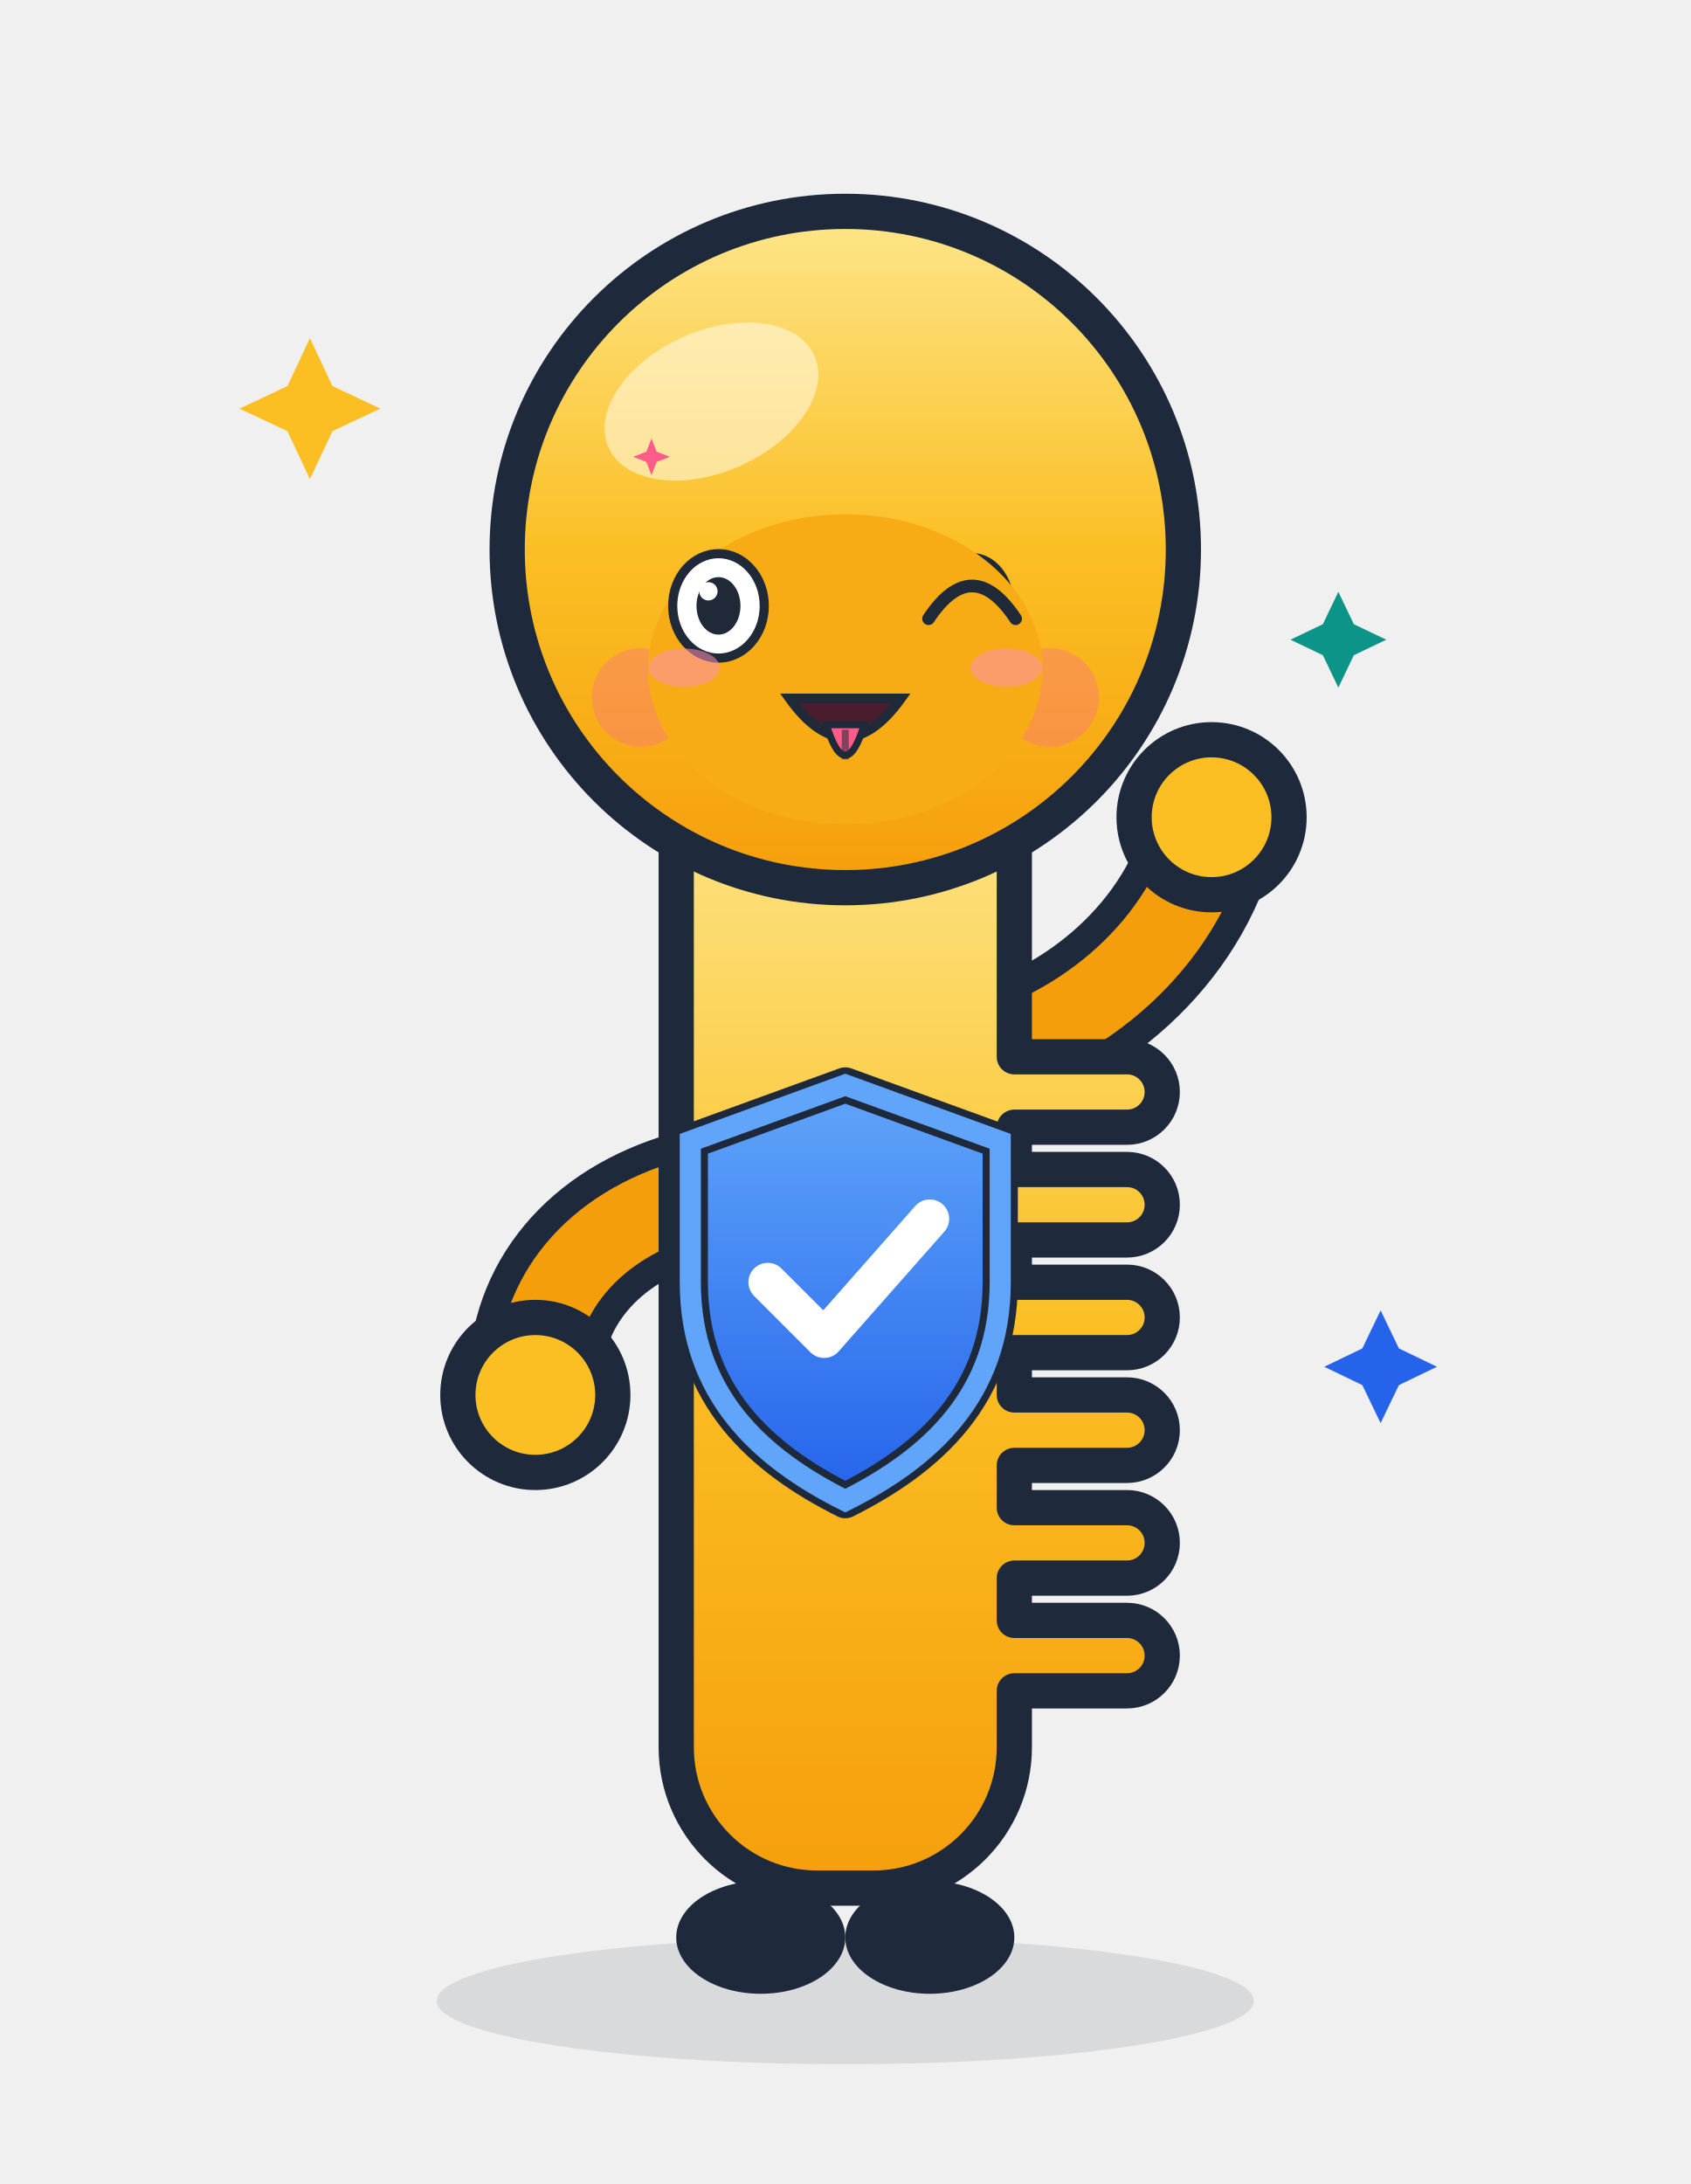
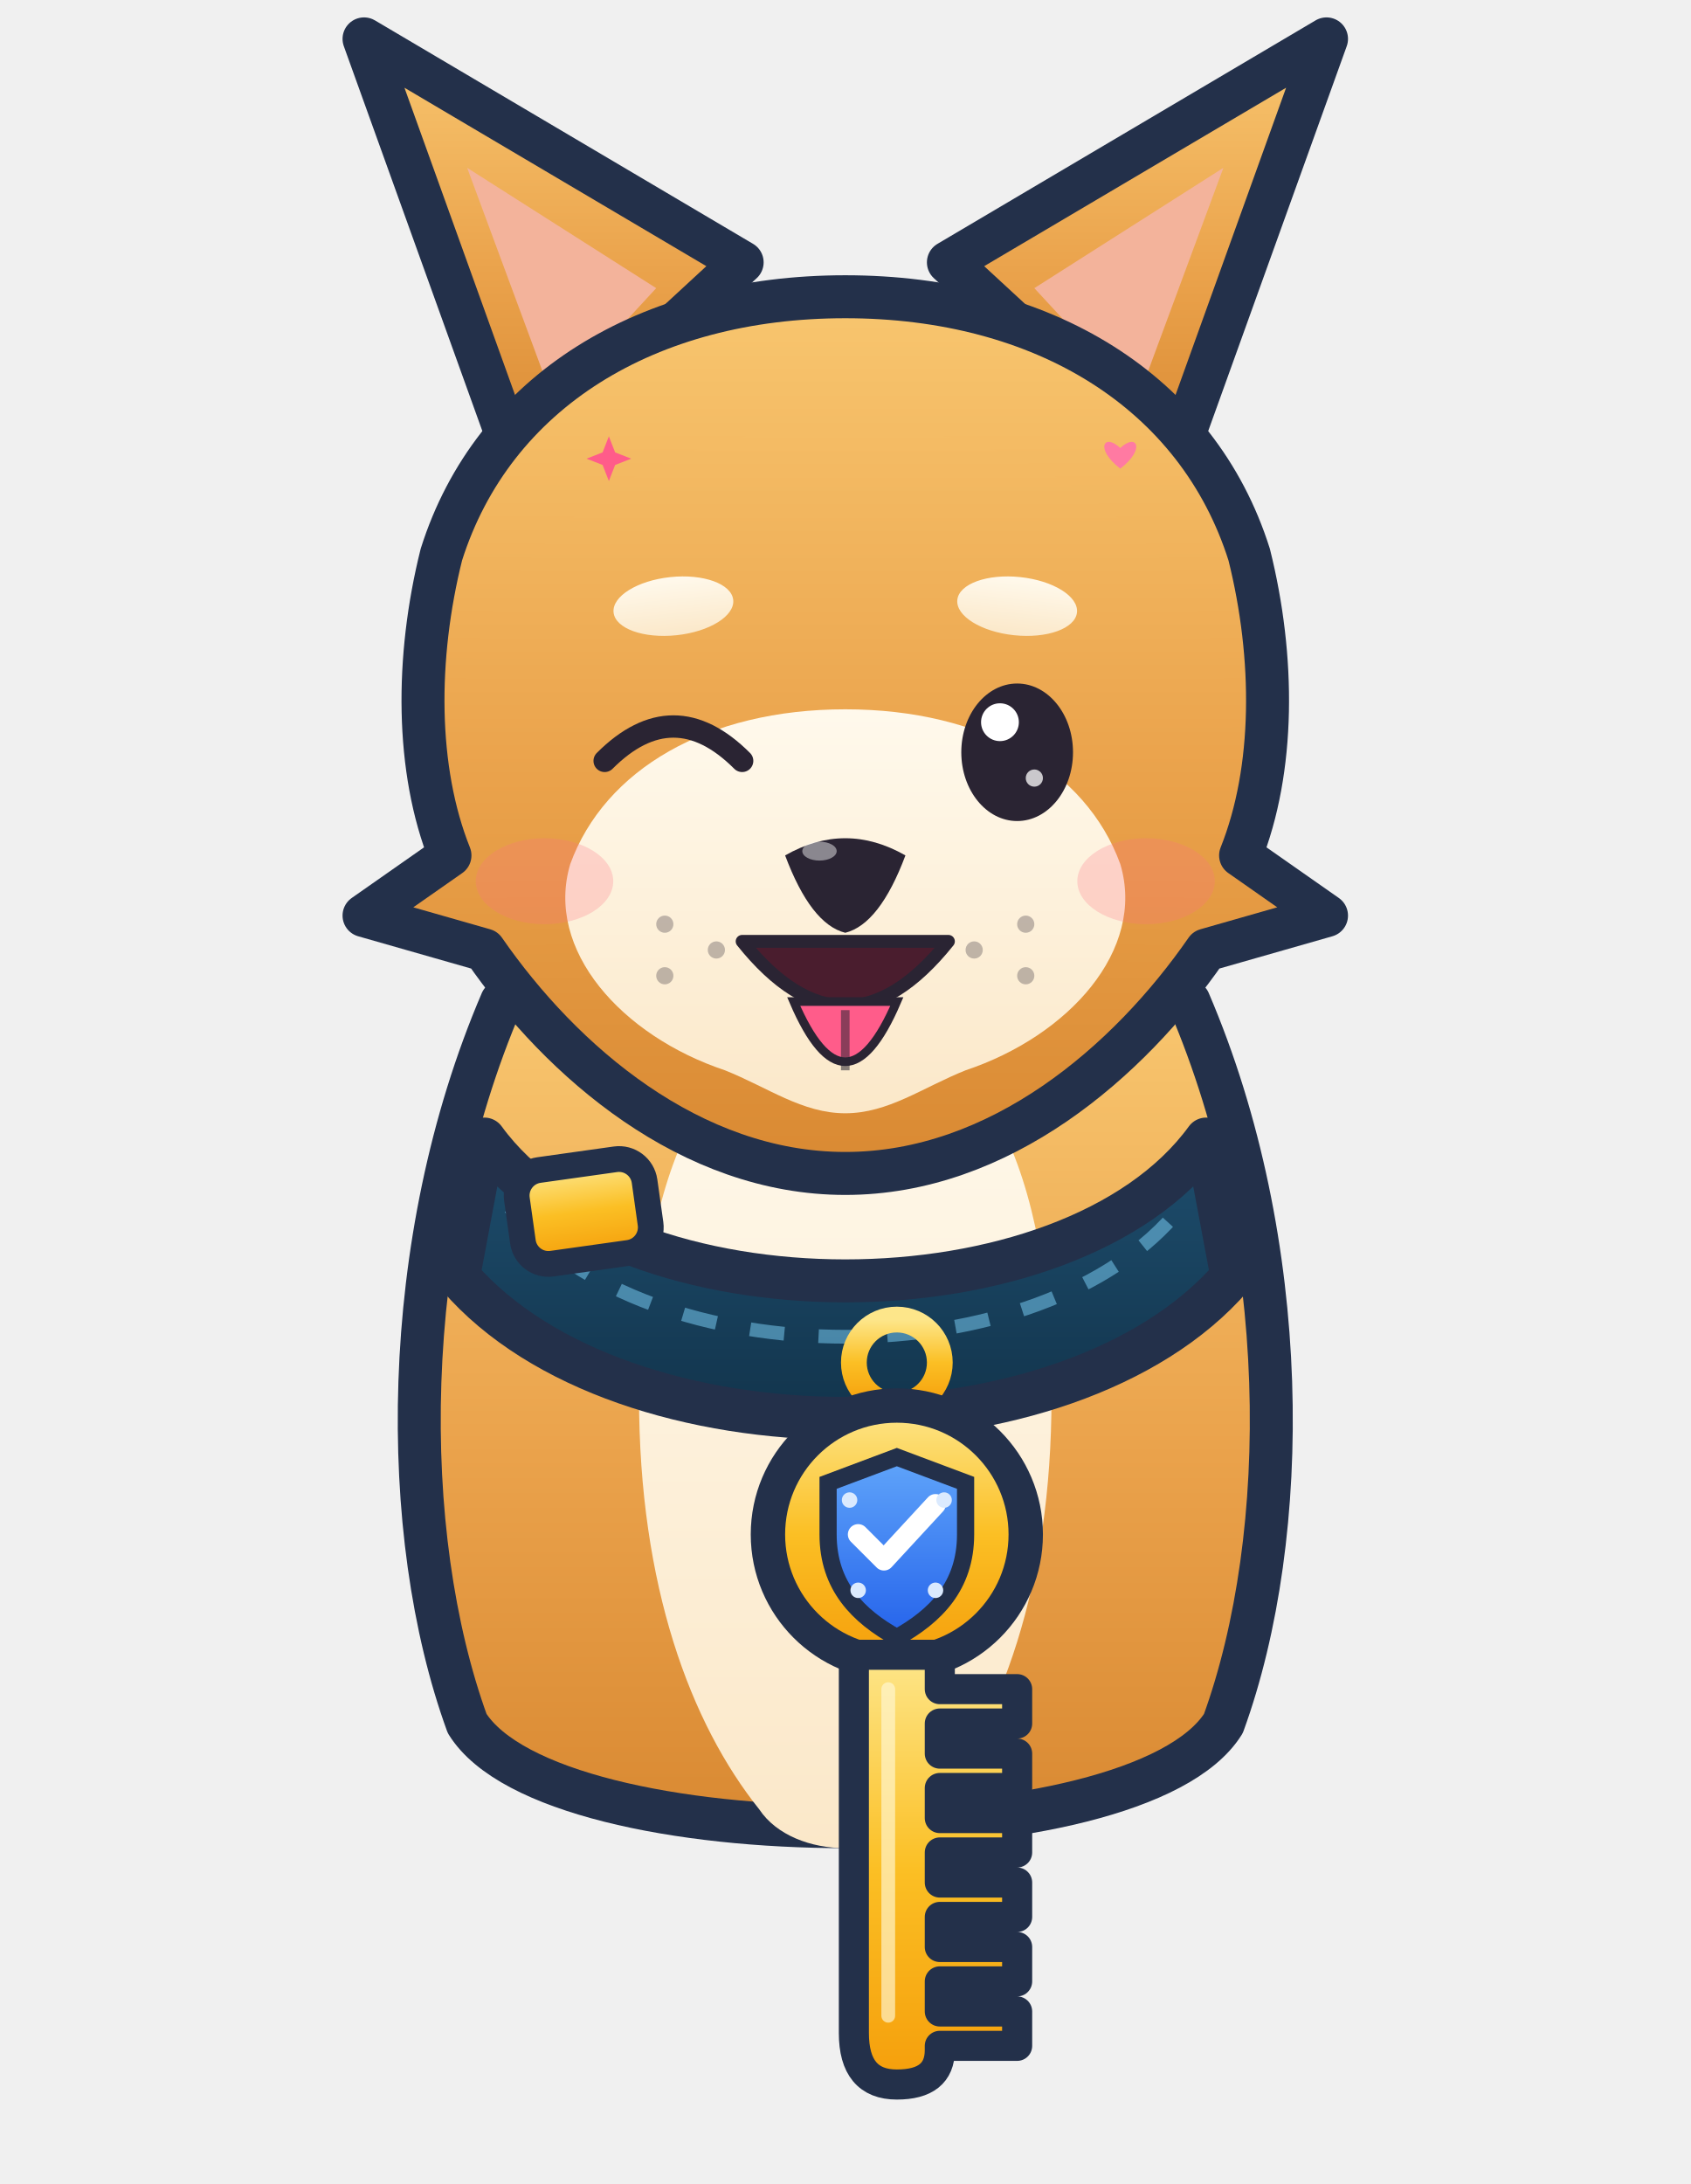
<svg xmlns="http://www.w3.org/2000/svg" viewBox="0 0 240 310" width="240" height="310" role="img" aria-label="钥匙小卫 Kee · 吐舌头 Tongue Out">
-   <style>
- .ex-motion { animation: ex-sway 2.0s ease-in-out infinite; transform-box: fill-box; transform-origin: 50% 50%; }
+   <style>.ex-motion { animation: ex-bob 3.2s ease-in-out infinite; transform-box: fill-box; transform-origin: 50% 50%; }
.ex-anim-tear { animation: ex-tear 1.8s ease-in infinite; transform-box: fill-box; transform-origin: center; }
.ex-anim-sweat { animation: ex-tear 1.5s ease-in infinite; transform-box: fill-box; transform-origin: center; }
.ex-anim-heart { animation: ex-heart 2.2s ease-out infinite; transform-box: fill-box; transform-origin: center; }
.ex-anim-spark { animation: ex-spark 1.9s ease-in-out infinite; transform-box: fill-box; transform-origin: center; }
.ex-anim-rain { animation: ex-rain 1.4s linear infinite; transform-box: fill-box; transform-origin: center; }
.ex-anim-confetti { animation: ex-confetti 2.4s linear infinite; transform-box: fill-box; transform-origin: center; }
.ex-anim-pulse { animation: ex-pulse 1.6s ease-in-out infinite; transform-box: fill-box; transform-origin: center; }
.ex-anim-knock { animation: ex-knock 0.55s ease-in-out infinite; transform-box: fill-box; transform-origin: center; }
.ex-anim-knockline { animation: ex-knockline 0.55s ease-out infinite; transform-box: fill-box; transform-origin: center; }
.ex-anim-palm { animation: ex-palm 0.9s ease-in-out infinite; transform-box: fill-box; transform-origin: center; }
.ex-anim-steam { animation: ex-steam 1.8s ease-out infinite; transform-box: fill-box; transform-origin: center; }
.ex-anim-shock { animation: ex-shock 0.5s ease-in-out infinite; transform-box: fill-box; transform-origin: center; }
.ex-anim-please { animation: ex-please 1.4s ease-in-out infinite; transform-box: fill-box; transform-origin: center; }
.ex-anim-drift { animation: ex-drift 4.5s ease-in-out infinite; transform-box: fill-box; transform-origin: center; }
- @keyframes ex-sway { 0%,100% { transform: rotate(0deg); } 50% { transform: rotate(3deg); } }
+ @keyframes ex-bob { 0%,100% { transform: translateY(0); } 50% { transform: translateY(-2.08px); } }
@keyframes ex-tear { 0% { transform: translateY(0); opacity: 0; } 18% { opacity: 1; } 100% { transform: translateY(8px); opacity: 0; } }
@keyframes ex-heart { 0% { transform: translateY(0) scale(.65); opacity: 0; } 20% { opacity: 1; } 100% { transform: translateY(-11.7px) scale(1.15); opacity: 0; } }
@keyframes ex-spark { 0%,100% { transform: scale(.6) rotate(0deg); opacity: .3; } 50% { transform: scale(1.15) rotate(25deg); opacity: 1; } }
@keyframes ex-rain { 0% { transform: translateY(0); opacity: 0; } 20% { opacity: 1; } 100% { transform: translateY(8px); opacity: 0; } }
@keyframes ex-confetti { 0% { transform: translateY(-4px) rotate(0deg); opacity: 1; } 100% { transform: translateY(14px) rotate(200deg); opacity: 0; } }
@keyframes ex-pulse { 0%,100% { transform: scale(1); opacity: .35; } 50% { transform: scale(1.18); opacity: .7; } }
@keyframes ex-knock { 0%,100% { transform: translateX(3px); } 35% { transform: translateX(0); } }
@keyframes ex-knockline { 0%,100% { transform: scaleX(.6); opacity: .35; } 35% { transform: scaleX(1); opacity: 1; } }
@keyframes ex-palm { 0%,100% { transform: translateY(0) rotate(0deg); } 50% { transform: translateY(-1px) rotate(-4deg); } }
@keyframes ex-steam { 0% { transform: translateY(0); opacity: .7; } 100% { transform: translateY(-7px); opacity: 0; } }
@keyframes ex-shock { 0%,100% { transform: scaleX(.7); opacity: .4; } 50% { transform: scaleX(1.25); opacity: 1; } }
@keyframes ex-please { 0%,100% { transform: translateY(0); } 50% { transform: translateY(-1.5px); } }
@keyframes ex-drift { 0%,100% { transform: translateY(0); } 50% { transform: translateY(-1.5px); } }
@media (prefers-reduced-motion: reduce) {
  .ex-motion, [class*="ex-anim-"] { animation: none !important; }
- }
- </style>
+ }</style>
  <g class="ex-motion ex-tongue">
-     <g class="ex-base">
+     <g transform="translate(120 108) scale(1.22) translate(-120 -100)">
      <defs>
+         <linearGradient id="keeFur" x1="0" y1="0" x2="0" y2="1">
+           <stop offset="0" stop-color="#F8C66F" />
+           <stop offset=".55" stop-color="#EAA24B" />
+           <stop offset="1" stop-color="#D98932" />
+         </linearGradient>
+         <linearGradient id="keeFace" gradientUnits="userSpaceOnUse" x1="0" y1="46" x2="0" y2="148">
+           <stop offset="0" stop-color="#F8C66F" />
+           <stop offset=".55" stop-color="#EAA24B" />
+           <stop offset="1" stop-color="#D98932" />
+         </linearGradient>
+         <linearGradient id="keeCream" x1="0" y1="0" x2="0" y2="1">
+           <stop offset="0" stop-color="#FFF9EC" />
+           <stop offset="1" stop-color="#FBE8C9" />
+         </linearGradient>
        <linearGradient id="keeGold" x1="0" y1="0" x2="0" y2="1">
          <stop offset="0" stop-color="#FDE68A" />
          <stop offset=".5" stop-color="#FBBF24" />
          <stop offset="1" stop-color="#F59E0B" />
        </linearGradient>
        <linearGradient id="keeShield" x1="0" y1="0" x2="0" y2="1">
          <stop offset="0" stop-color="#60A5FA" />
          <stop offset="1" stop-color="#2563EB" />
        </linearGradient>
+         <linearGradient id="keeCollar" x1="0" y1="0" x2="0" y2="1">
+           <stop offset="0" stop-color="#1E4E6E" />
+           <stop offset="1" stop-color="#12344C" />
+         </linearGradient>
      </defs>
-       <ellipse cx="120" cy="284" rx="58" ry="9" fill="#0F172A" opacity=".10" />
-       <g>
-         <ellipse cx="108" cy="275" rx="12" ry="8" fill="#1E293B" />
-         <ellipse cx="132" cy="275" rx="12" ry="8" fill="#1E293B" />
+       <g class="ex-base">
+         <path d="M80 128 C68 156 68 190 76 212 C86 228 154 228 164 212 C172 190 172 156 160 128 Z" fill="url(#keeFur)" stroke="#23304A" stroke-width="5" stroke-linejoin="round" />
+         <path d="M120 130 C104 130 96 148 96 174 C96 196 102 212 110 222 C114 228 126 228 130 222 C138 212 144 196 144 174 C144 148 136 130 120 130 Z" fill="url(#keeCream)" />
+         <path d="M78 144 C94 166 146 166 162 144 L165 160 C146 182 94 182 75 160 Z" fill="url(#keeCollar)" stroke="#23304A" stroke-width="5" stroke-linejoin="round" />
+         <path d="M81 152 C97 172 143 172 159 152" fill="none" stroke="#7DD3FC" stroke-width="1.6" stroke-dasharray="4 4" opacity=".5" />
+         <rect x="82" y="147" width="15" height="11" rx="3" fill="url(#keeGold)" stroke="#23304A" stroke-width="3" transform="rotate(-8 89 152)" />
+         <circle cx="126" cy="170" r="5" fill="none" stroke="url(#keeGold)" stroke-width="3" />
        <g>
-           <path d="M138 150 C154 146 168 134 172 118" fill="none" stroke="#1E293B" stroke-width="19" stroke-linecap="round" />
-           <path d="M138 150 C154 146 168 134 172 118" fill="none" stroke="#F59E0B" stroke-width="11" stroke-linecap="round" />
-           <circle cx="172" cy="116" r="11" fill="#FBBF24" stroke="#1E293B" stroke-width="5" />
+           <circle cx="126" cy="190" r="15" fill="url(#keeGold)" stroke="#23304A" stroke-width="4" />
+           <path d="M126 181 L134 184 V190 C134 196 130.5 199.5 126 202 C121.5 199.5 118 196 118 190 V184 Z" fill="url(#keeShield)" stroke="#23304A" stroke-width="2" />
+           <path d="M121.5 190 L124.5 193 L130.5 186.5" fill="none" stroke="#FFFFFF" stroke-width="2.4" stroke-linecap="round" stroke-linejoin="round" />
+           <circle cx="120.5" cy="186" r=".9" fill="#DBEAFE" />
+           <circle cx="131.5" cy="186" r=".9" fill="#DBEAFE" />
+           <circle cx="121.5" cy="196.5" r=".9" fill="#DBEAFE" />
+           <circle cx="130.5" cy="196.5" r=".9" fill="#DBEAFE" />
+           <path d="M121 204 L121 248 Q121 254 126 254 Q131 254 131 250                  L131 249.5 L140 249.5 L140 245.5 L131 245.5                  L131 242 L140 242 L140 238 L131 238                  L131 234.5 L140 234.5 L140 230.5 L131 230.5                  L131 227 L140 227 L140 223 L131 223                  L131 219.5 L140 219.5 L140 215.5 L131 215.5                  L131 212 L140 212 L140 208 L131 208                  L131 204 Z" fill="url(#keeGold)" stroke="#23304A" stroke-width="3.5" stroke-linejoin="round" />
+           <path d="M125 208 V246" stroke="#FFF7D6" stroke-width="1.6" stroke-linecap="round" opacity=".65" />
        </g>
-         <path d="M98 170 C84 174 76 184 76 196" fill="none" stroke="#1E293B" stroke-width="19" stroke-linecap="round" />
-         <path d="M98 170 C84 174 76 184 76 196" fill="none" stroke="#F59E0B" stroke-width="11" stroke-linecap="round" />
-         <circle cx="76" cy="198" r="11" fill="#FBBF24" stroke="#1E293B" stroke-width="5" />
-         <path d="M96 110 H144 V150 h16 a5 5 0 0 1 0 10 h-16 V166 h16 a5 5 0 0 1 0 10 h-16 V182 h16 a5 5 0 0 1 0 10 h-16 V198 h16 a5 5 0 0 1 0 10 h-16 V214 h16 a5 5 0 0 1 0 10 h-16 V230 h16 a5 5 0 0 1 0 10 h-16 V248 a20 20 0 0 1 -20 20 H116 a20 20 0 0 1 -20 -20 Z" fill="url(#keeGold)" stroke="#1E293B" stroke-width="5" stroke-linejoin="round" />
-         <path d="M120 154 L142 162 V182 C142 198 132 207 120 213 C108 207 98 198 98 182 V162 Z" fill="url(#keeShield)" stroke="#1E293B" stroke-width="5" stroke-linejoin="round" />
-         <path d="M109 182 l8 8 l15 -17" fill="none" stroke="#FFFFFF" stroke-width="5.5" stroke-linecap="round" stroke-linejoin="round" />
-         <g transform="translate(120 182)">
-           <path d="M0 -28 L22 -20 V0 C22 16 12 25 0 31 C-12 25 -22 16 -22 0 V-20 Z" fill="none" stroke="#60A5FA" stroke-width="3">
-         
-         
-       </path>
+         <path d="M82 66 L64 16 L108 42 Z" fill="url(#keeFur)" stroke="#23304A" stroke-width="5" stroke-linejoin="round" />
+         <path d="M158 66 L176 16 L132 42 Z" fill="url(#keeFur)" stroke="#23304A" stroke-width="5" stroke-linejoin="round" />
+         <path d="M86 58 L76 31 L98 45 Z" fill="#F3B39B" />
+         <path d="M154 58 L164 31 L142 45 Z" fill="#F3B39B" />
+         <path d="M120 46 C97 46 79 57 73 76 C70 88 70 101 74 111 L64 118 L78 122 C87 135 102 148 120 148 C138 148 153 135 162 122 L176 118 L166 111 C170 101 170 88 167 76 C161 57 143 46 120 46 Z" fill="url(#keeFur)" stroke="#23304A" stroke-width="5" stroke-linejoin="round" />
+       </g>
+       <g class="ex-face">
+         <ellipse cx="120" cy="98" rx="45" ry="37" fill="url(#keeFace)" />
+         <path d="M120 94 C104 94 92 101 88 112 C85 122 94 132 106 136 C111 138 115 141 120 141 C125 141 129 138 134 136 C146 132 155 122 152 112 C148 101 136 94 120 94 Z" fill="url(#keeCream)" />
+         <ellipse cx="100" cy="82" rx="7" ry="3.4" fill="url(#keeCream)" transform="rotate(-6 100 82)" />
+         <ellipse cx="140" cy="82" rx="7" ry="3.4" fill="url(#keeCream)" transform="rotate(6 140 82)" />
+         <path d="M92 100 Q100 92 108 100" fill="none" stroke="#2A2433" stroke-width="2.6" stroke-linecap="round" />
+         <ellipse cx="140" cy="99" rx="6.5" ry="8" fill="#2A2433" />
+         <circle cx="138" cy="95.5" r="2.2" fill="#FFFFFF" />
+         <circle cx="142" cy="102" r="1" fill="#FFFFFF" opacity=".75" />
+         <path d="M108 121 Q120 136 132 121 Z" fill="#4A1D2E" stroke="#2A2433" stroke-width="1.5" stroke-linejoin="round" />
+         <path d="M114 128 Q120 142 126 128 Z" fill="#FF5C8A" stroke="#2A2433" stroke-width="1" />
+         <path d="M120 129 V136" stroke="#2A2433" stroke-width="1" opacity=".55" />
+         <path d="M113 111 Q120 107 127 111 Q124 119 120 120 Q116 119 113 111 Z" fill="#2A2433" />
+         <ellipse cx="117" cy="110.5" rx="2" ry="1.1" fill="#FFFFFF" opacity=".45" />
+         <g fill="#2A2433" opacity=".3">
+           <circle cx="99" cy="119" r="1" />
+           <circle cx="105" cy="122" r="1" />
+           <circle cx="99" cy="125" r="1" />
+           <circle cx="141" cy="119" r="1" />
+           <circle cx="135" cy="122" r="1" />
+           <circle cx="141" cy="125" r="1" />
        </g>
-         <circle cx="120" cy="78" r="48" fill="url(#keeGold)" stroke="#1E293B" stroke-width="5" />
-         <ellipse cx="101" cy="57" rx="16" ry="10" fill="#FFFBEB" opacity=".55" transform="rotate(-24 101 57)" />
-         <ellipse cx="102" cy="86" rx="6" ry="7.5" fill="#1F2937">
-       
-     </ellipse>
-         <ellipse cx="138" cy="86" rx="6" ry="7.5" fill="#1F2937">
-       
-     </ellipse>
-         <circle cx="104" cy="83" r="2.2" fill="#FFFFFF" />
-         <circle cx="140" cy="83" r="2.2" fill="#FFFFFF" />
-         <circle cx="91" cy="99" r="7" fill="#FB7185" opacity=".4" />
-         <circle cx="149" cy="99" r="7" fill="#FB7185" opacity=".4" />
-         <path d="M108 97 q12 14 24 0" fill="none" stroke="#1F2937" stroke-width="4.5" stroke-linecap="round" />
+         <ellipse cx="85" cy="114" rx="8" ry="5" fill="#FB7185" opacity=".25" />
+         <ellipse cx="155" cy="114" rx="8" ry="5" fill="#FB7185" opacity=".25" />
+         <path class="ex-anim-spark" style="animation-delay:.2s" d="M 92.49,62.24 L 93.22,64.11 L 95.09,64.84 L 93.22,65.57 L 92.49,67.44 L 91.76,65.57 L 89.89,64.84 L 91.76,64.11 Z" fill="#FF5C8A" />
+         <g transform="translate(152 66)">
+           <path class="ex-anim-heart" style="animation-delay:.5s" d="M0 0 C-3 -2.3 -1.9 -4.2 0 -2.4 C1.9 -4.2 3 -2.3 0 0 Z" fill="#FF7AA2" />
+         </g>
      </g>
-       <path d="M44 48 l3.2 6.8 6.8 3.2 -6.8 3.2 -3.2 6.8 -3.2 -6.8 -6.8 -3.2 6.8 -3.2 z" fill="#FBBF24">
-     
-   </path>
-       <path d="M196 186 l2.6 5.4 5.4 2.6 -5.4 2.6 -2.6 5.4 -2.6 -5.4 -5.4 -2.6 5.4 -2.6 z" fill="#2563EB">
-     
-   </path>
-       <path d="M190 84 l2.2 4.6 4.6 2.2 -4.6 2.2 -2.2 4.6 -2.2 -4.6 -4.6 -2.2 4.6 -2.2 z" fill="#0D9488">
-     
-   </path>
-     </g>
-     <g class="ex-face">
-       <ellipse cx="120" cy="95" rx="28" ry="22" fill="#F7AC15" />
-       <ellipse cx="102" cy="86" rx="6.5" ry="7.41" fill="#FFFFFF" stroke="#1F2937" stroke-width="1.3" />
-       <ellipse cx="102" cy="86" rx="3.12" ry="4.08" fill="#1F2937" />
-       <circle cx="100.57" cy="83.93" r="1.3" fill="#FFFFFF" />
-       <path d="M 131.82,87.82 Q 138,78.53 144.18,87.82" fill="none" stroke="#1F2937" stroke-width="1.8" stroke-linecap="round" />
-       <path d="M 112.08,99.13 Q 120,110.13 127.92,99.13 Z" fill="#4A1D2E" stroke="#1F2937" stroke-width="1.36" />
-       <path d="M 117.31,102.87 Q 120,111.53 122.69,102.87 Z" fill="#FF5C8A" stroke="#1F2937" stroke-width="1" />
-       <path d="M 120,103.58 L 120,107.79" stroke="#1F2937" stroke-width="1" opacity=".55" />
-       <ellipse cx="97.12" cy="94.78" rx="5.07" ry="2.73" fill="#FF8FB3" opacity="0.55" />
-       <ellipse cx="142.88" cy="94.78" rx="5.07" ry="2.73" fill="#FF8FB3" opacity="0.55" />
-       <path class="ex-anim-spark" style="animation-delay:0.2s" d="M 92.49,62.24 L 93.22,64.11 L 95.09,64.84 L 93.22,65.57 L 92.49,67.44 L 91.76,65.57 L 89.89,64.84 L 91.76,64.11 Z" fill="#FF5C8A" />
    </g>
  </g>
</svg>
